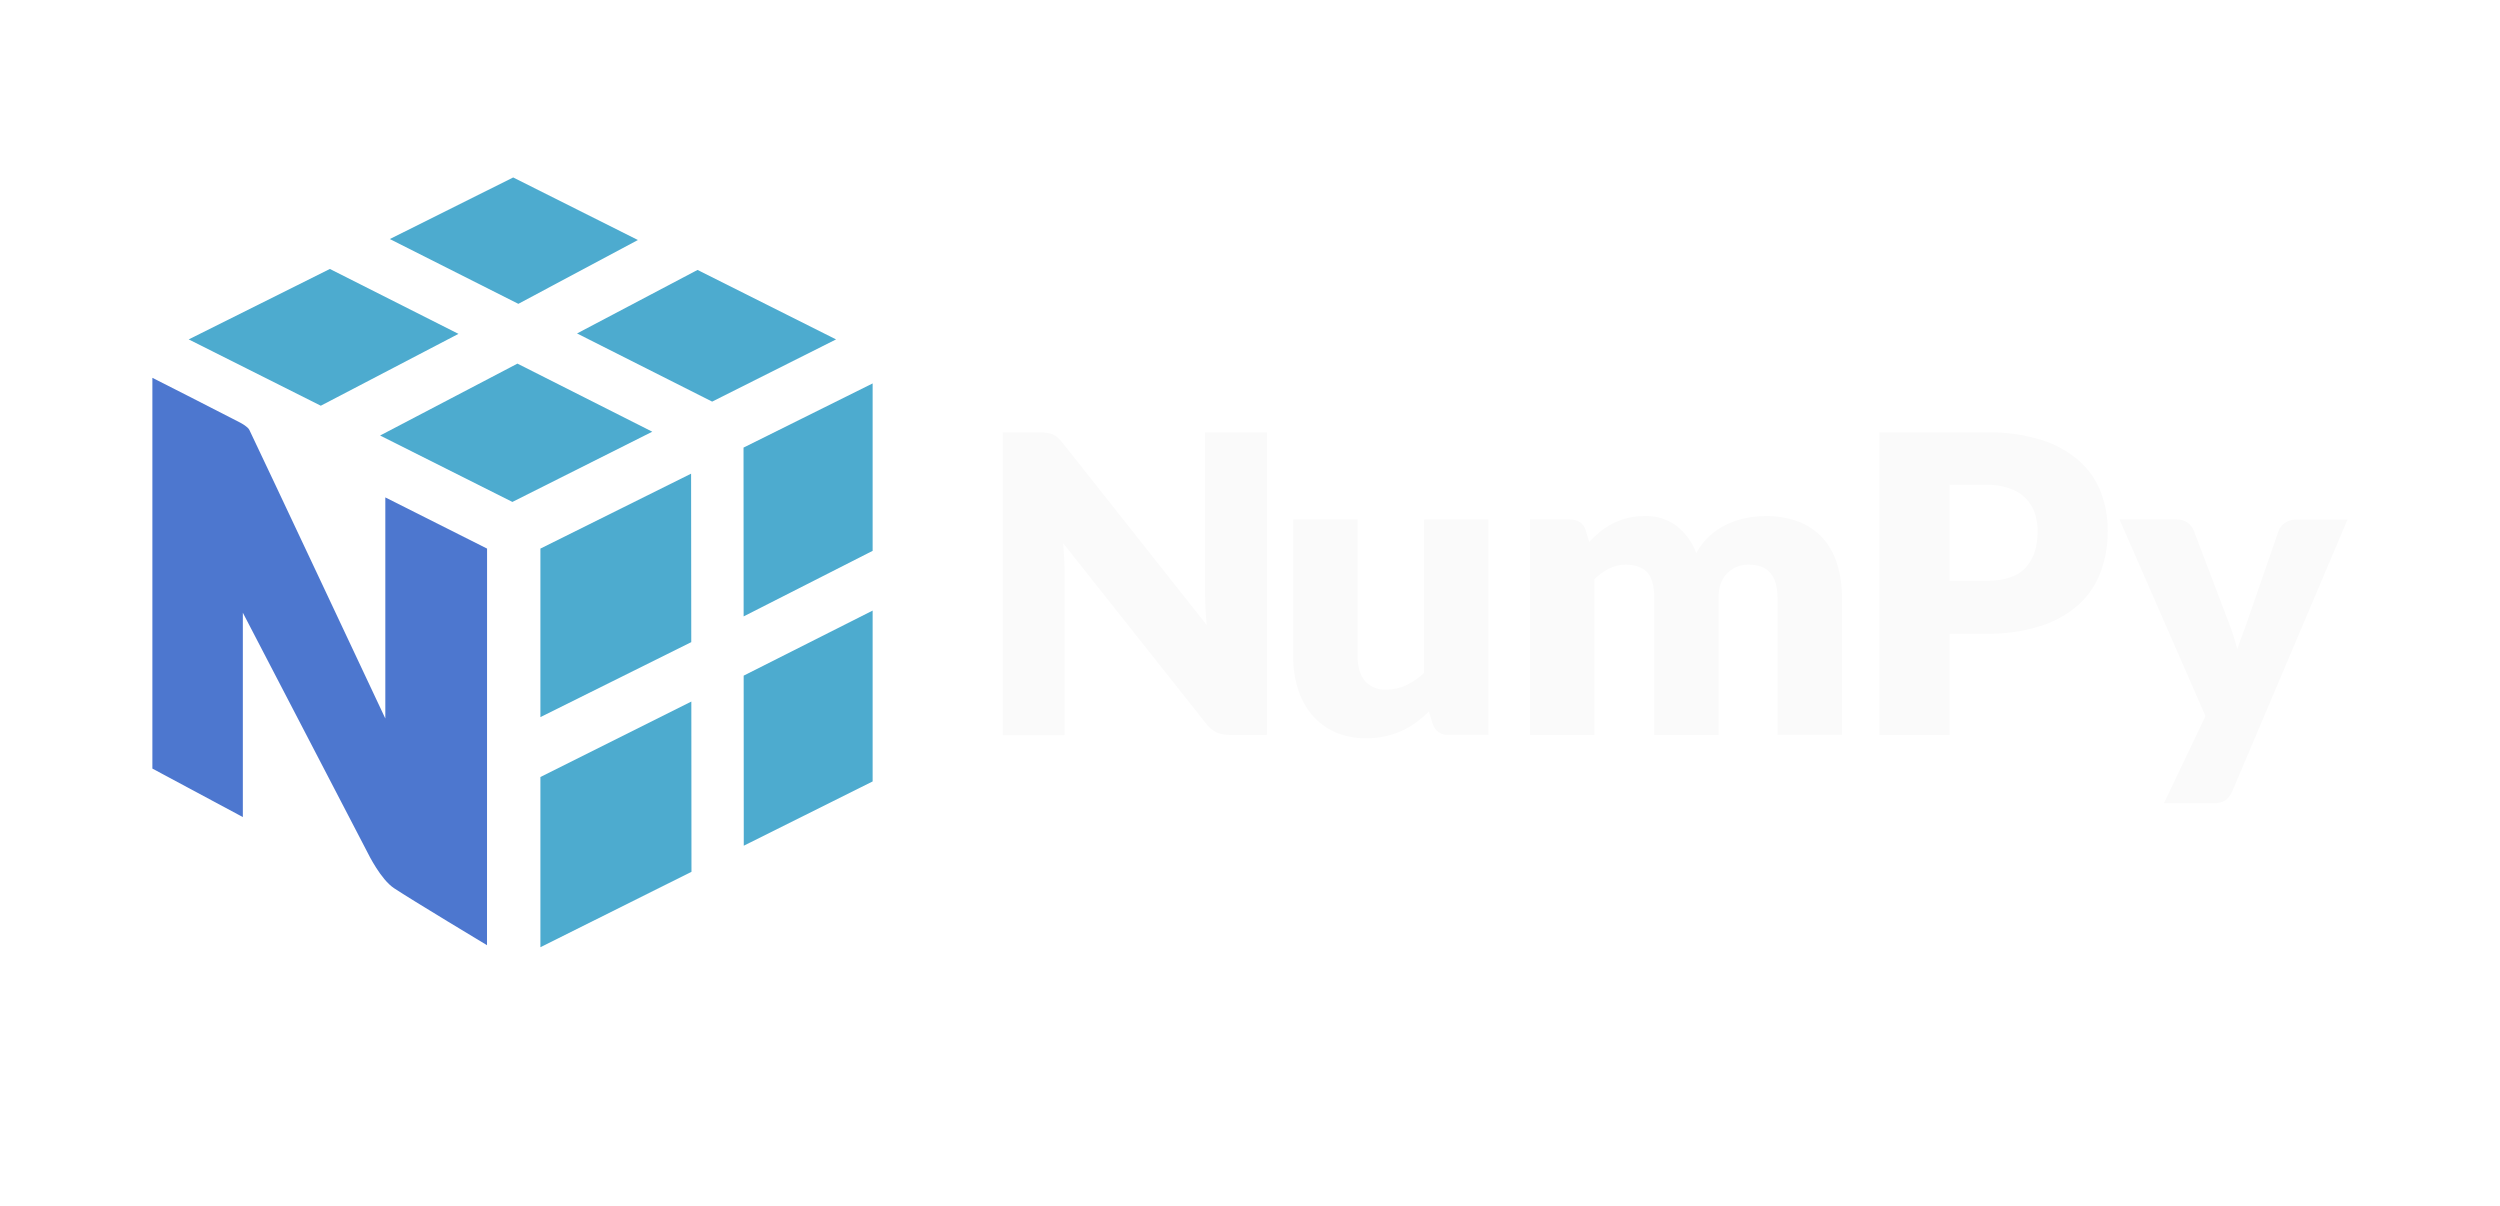
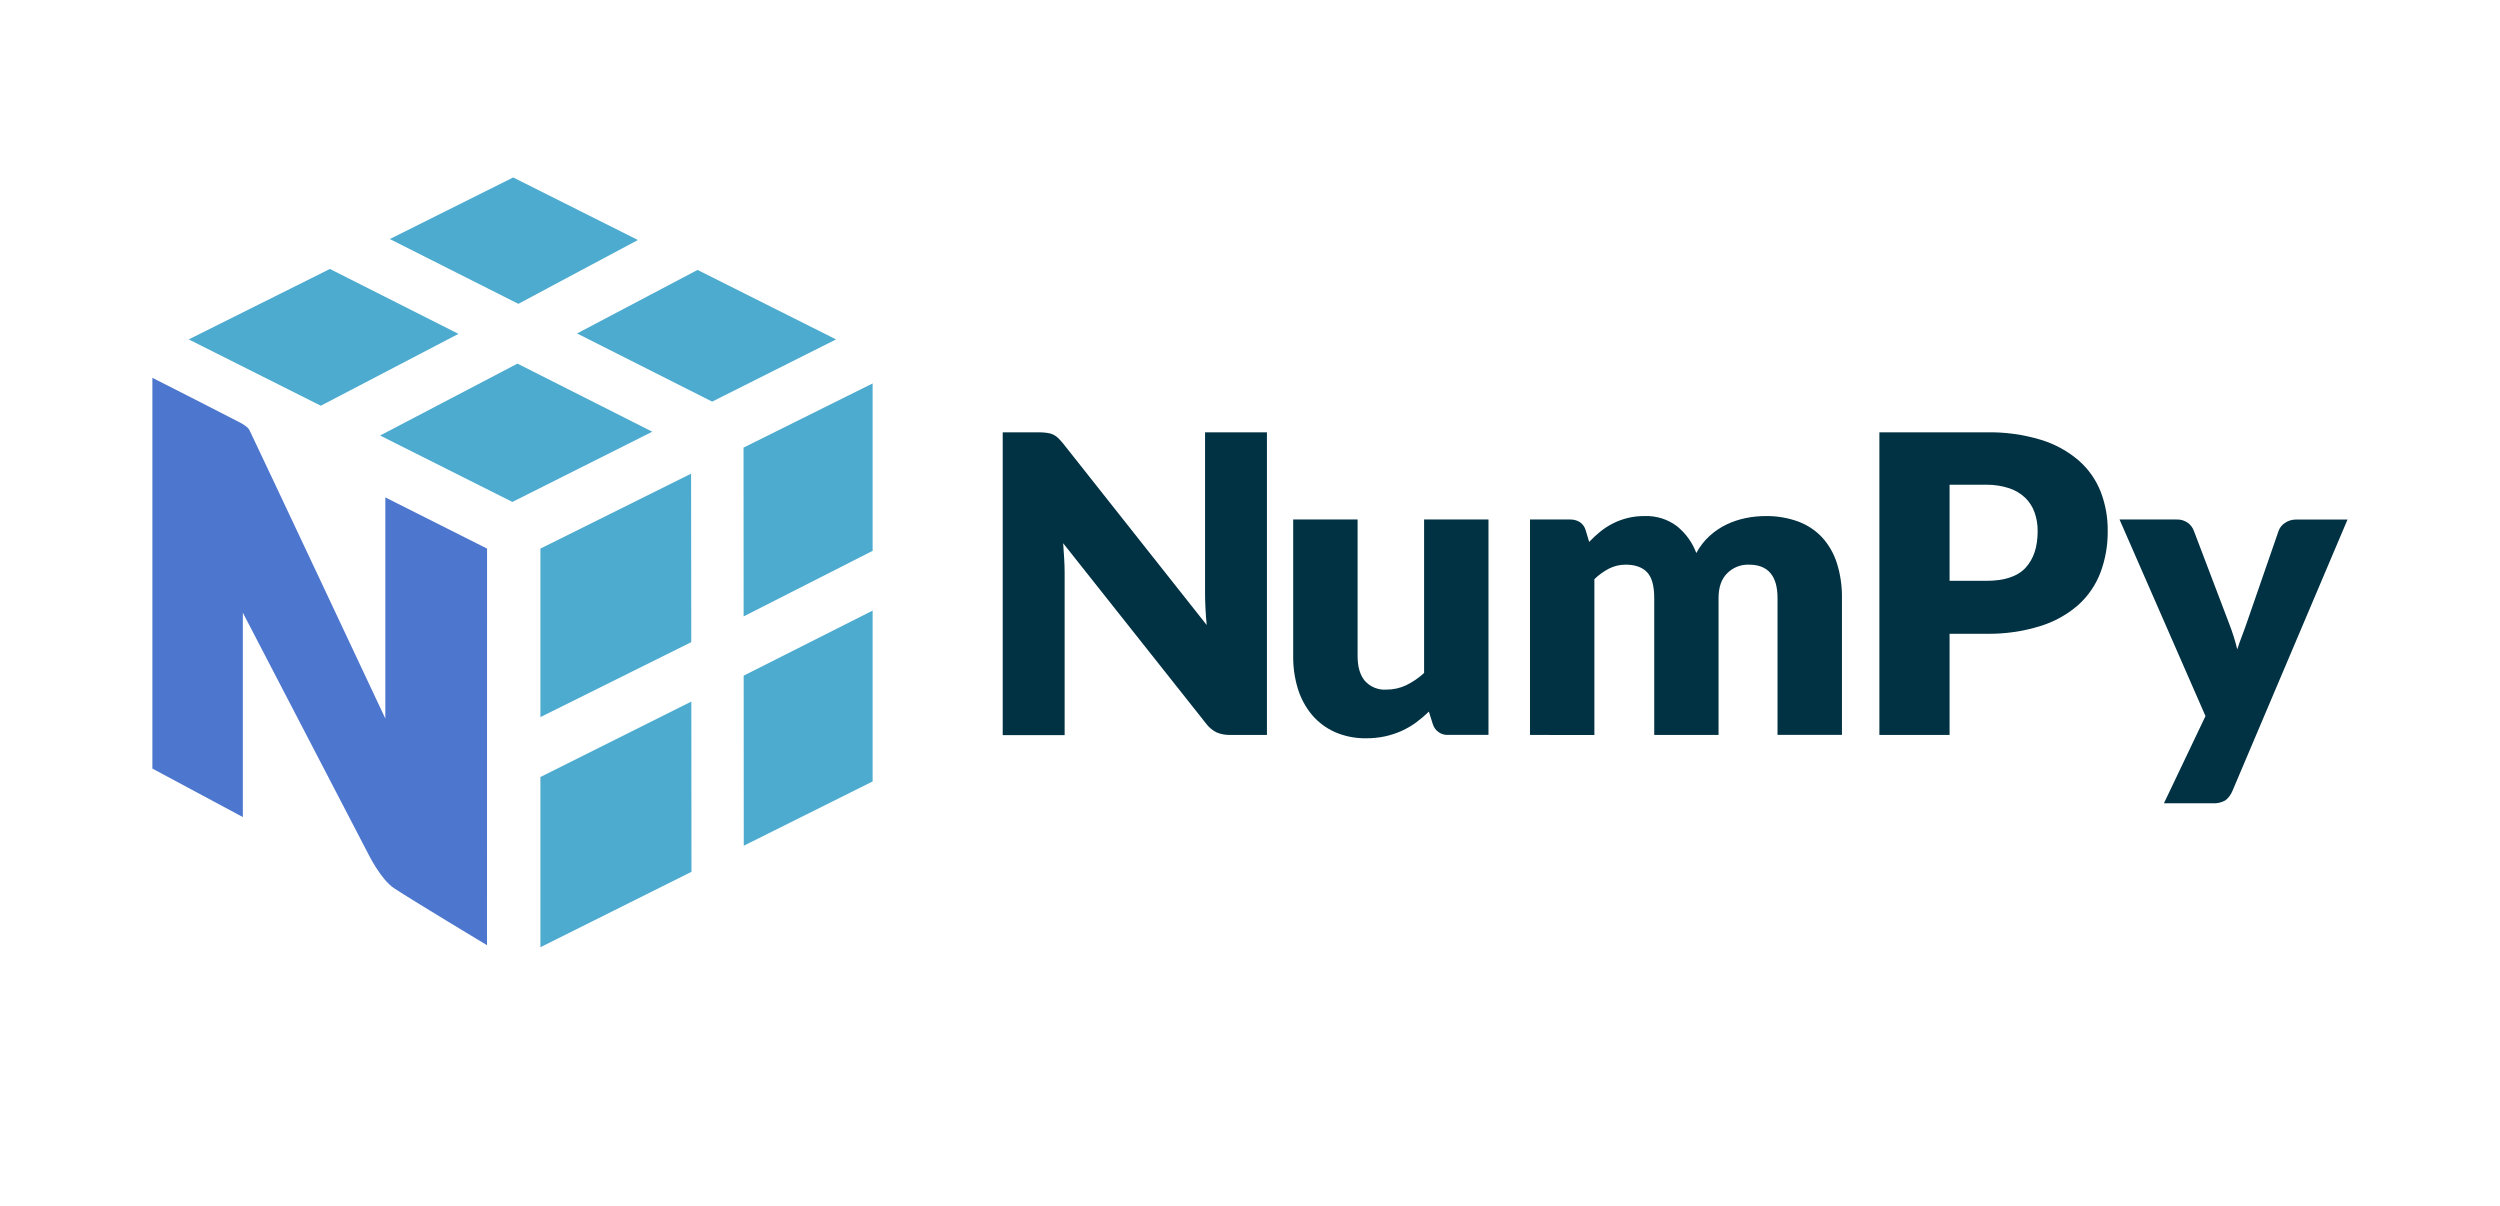
<svg xmlns="http://www.w3.org/2000/svg" fill="none" fill-rule="evenodd" stroke="black" stroke-width="0.501" stroke-linejoin="bevel" stroke-miterlimit="10" font-family="Times New Roman" font-size="16" style="font-variant-ligatures:none" version="1.1" overflow="visible" width="255.845pt" height="123.322pt" viewBox="0 -123.322 255.845 123.322">
  <defs>
	</defs>
  <g id="Layer 1" transform="scale(1 -1)">
-     <path d="M 107.188,79.018 C 107.386,78.994 107.58,78.94 107.762,78.859 C 107.941,78.774 108.106,78.663 108.252,78.529 C 108.44,78.349 108.616,78.158 108.78,77.955 L 123.492,59.358 C 123.432,59.95 123.393,60.531 123.364,61.088 C 123.336,61.644 123.322,62.176 123.322,62.672 L 123.322,79.079 L 129.655,79.079 L 129.655,48.109 L 125.913,48.109 C 125.433,48.095 124.956,48.182 124.513,48.364 C 124.073,48.581 123.693,48.902 123.407,49.3 L 108.801,67.73 C 108.847,67.195 108.879,66.667 108.907,66.149 C 108.936,65.632 108.953,65.146 108.953,64.692 L 108.953,48.091 L 102.616,48.091 L 102.616,79.079 L 106.398,79.079 C 106.662,79.076 106.926,79.056 107.188,79.018 Z" fill="#fafafa" stroke="none" stroke-width="0.354" fill-rule="nonzero" stroke-linejoin="miter" marker-start="none" marker-end="none" />
-     <path d="M 138.934,70.158 L 138.934,56.172 C 138.934,55.08 139.182,54.237 139.679,53.641 C 140.233,53.023 141.04,52.693 141.869,52.748 C 142.571,52.744 143.265,52.896 143.9,53.195 C 144.571,53.52 145.191,53.943 145.739,54.45 L 145.739,70.158 L 152.328,70.158 L 152.328,48.116 L 148.249,48.116 C 147.515,48.055 146.839,48.516 146.629,49.222 L 146.228,50.498 C 145.814,50.096 145.373,49.722 144.91,49.378 C 144.455,49.046 143.966,48.763 143.453,48.531 C 142.913,48.287 142.349,48.099 141.77,47.971 C 141.128,47.831 140.473,47.763 139.817,47.769 C 138.721,47.749 137.634,47.962 136.627,48.396 C 135.723,48.797 134.92,49.395 134.277,50.147 C 133.624,50.928 133.132,51.832 132.831,52.805 C 132.495,53.893 132.33,55.026 132.342,56.165 L 132.342,70.158 Z" fill="#fafafa" stroke="none" stroke-width="0.354" fill-rule="nonzero" stroke-linejoin="miter" marker-start="none" marker-end="none" />
-     <path d="M 156.578,48.109 L 156.578,70.158 L 160.661,70.158 C 161.024,70.171 161.384,70.075 161.692,69.881 C 161.978,69.682 162.185,69.388 162.277,69.052 L 162.631,67.861 C 162.989,68.24 163.371,68.596 163.776,68.924 C 164.175,69.245 164.606,69.522 165.063,69.754 C 166.067,70.263 167.18,70.522 168.306,70.509 C 169.494,70.555 170.661,70.191 171.612,69.477 C 172.508,68.755 173.194,67.805 173.597,66.727 C 173.947,67.379 174.403,67.969 174.948,68.471 C 175.463,68.94 176.043,69.333 176.67,69.637 C 177.291,69.936 177.947,70.157 178.623,70.296 C 179.299,70.437 179.988,70.508 180.679,70.509 C 181.822,70.528 182.96,70.337 184.035,69.945 C 184.97,69.598 185.811,69.037 186.491,68.308 C 187.174,67.546 187.685,66.647 187.99,65.671 C 188.347,64.524 188.519,63.327 188.501,62.126 L 188.501,48.119 L 181.908,48.119 L 181.908,62.116 C 181.908,64.398 180.931,65.538 178.977,65.536 C 178.146,65.563 177.341,65.243 176.755,64.653 C 176.167,64.07 175.873,63.224 175.873,62.116 L 175.873,48.109 L 169.291,48.109 L 169.291,62.116 C 169.291,63.378 169.043,64.264 168.547,64.774 C 168.05,65.284 167.32,65.536 166.356,65.536 C 165.769,65.537 165.19,65.4 164.666,65.135 C 164.115,64.85 163.61,64.484 163.166,64.051 L 163.166,48.102 Z" fill="#fafafa" stroke="none" stroke-width="0.354" fill-rule="nonzero" stroke-linejoin="miter" marker-start="none" marker-end="none" />
-     <path d="M 199.516,58.462 L 199.516,48.109 L 192.332,48.109 L 192.332,79.079 L 203.255,79.079 C 205.159,79.121 207.058,78.861 208.88,78.309 C 210.302,77.874 211.618,77.15 212.747,76.183 C 213.741,75.307 214.51,74.206 214.991,72.972 C 215.476,71.697 215.716,70.342 215.699,68.977 C 215.716,67.526 215.464,66.084 214.955,64.724 C 214.472,63.453 213.692,62.316 212.68,61.407 C 211.553,60.424 210.232,59.69 208.802,59.252 C 207.007,58.695 205.135,58.429 203.255,58.462 Z M 199.516,63.881 L 203.255,63.881 C 205.127,63.881 206.474,64.324 207.296,65.221 C 208.118,66.117 208.529,67.347 208.529,68.96 C 208.538,69.619 208.43,70.274 208.21,70.895 C 208.007,71.462 207.676,71.975 207.243,72.394 C 206.774,72.832 206.215,73.162 205.605,73.362 C 204.847,73.607 204.053,73.726 203.255,73.716 L 199.516,73.716 Z" fill="#fafafa" stroke="none" stroke-width="0.354" fill-rule="nonzero" stroke-linejoin="miter" marker-start="none" marker-end="none" />
-     <path d="M 228.466,42.388 C 228.316,42.012 228.072,41.68 227.757,41.424 C 227.345,41.186 226.87,41.078 226.396,41.116 L 221.452,41.116 L 225.705,50.04 L 216.908,70.158 L 222.731,70.158 C 223.157,70.179 223.577,70.054 223.922,69.803 C 224.192,69.595 224.398,69.315 224.517,68.995 L 228.129,59.493 C 228.463,58.637 228.74,57.759 228.958,56.867 C 229.1,57.32 229.256,57.767 229.426,58.203 C 229.596,58.639 229.759,59.089 229.915,59.543 L 233.19,69.002 C 233.314,69.343 233.55,69.632 233.86,69.821 C 234.174,70.034 234.544,70.148 234.923,70.151 L 240.24,70.151 Z" fill="#fafafa" stroke="none" stroke-width="0.354" fill-rule="nonzero" stroke-linejoin="miter" marker-start="none" marker-end="none" />
+     <path d="M 107.188,79.018 C 107.386,78.994 107.58,78.94 107.762,78.859 C 107.941,78.774 108.106,78.663 108.252,78.529 C 108.44,78.349 108.616,78.158 108.78,77.955 L 123.492,59.358 C 123.432,59.95 123.393,60.531 123.364,61.088 C 123.336,61.644 123.322,62.176 123.322,62.672 L 123.322,79.079 L 129.655,79.079 L 129.655,48.109 L 125.913,48.109 C 125.433,48.095 124.956,48.182 124.513,48.364 C 124.073,48.581 123.693,48.902 123.407,49.3 L 108.801,67.73 C 108.847,67.195 108.879,66.667 108.907,66.149 C 108.936,65.632 108.953,65.146 108.953,64.692 L 108.953,48.091 L 102.616,48.091 L 102.616,79.079 L 106.398,79.079 C 106.662,79.076 106.926,79.056 107.188,79.018 Z" fill="#013243" stroke="none" stroke-width="0.354" fill-rule="nonzero" stroke-linejoin="miter" marker-start="none" marker-end="none" />
+     <path d="M 138.934,70.158 L 138.934,56.172 C 138.934,55.08 139.182,54.237 139.679,53.641 C 140.233,53.023 141.04,52.693 141.869,52.748 C 142.571,52.744 143.265,52.896 143.9,53.195 C 144.571,53.52 145.191,53.943 145.739,54.45 L 145.739,70.158 L 152.328,70.158 L 152.328,48.116 L 148.249,48.116 C 147.515,48.055 146.839,48.516 146.629,49.222 L 146.228,50.498 C 145.814,50.096 145.373,49.722 144.91,49.378 C 144.455,49.046 143.966,48.763 143.453,48.531 C 142.913,48.287 142.349,48.099 141.77,47.971 C 141.128,47.831 140.473,47.763 139.817,47.769 C 138.721,47.749 137.634,47.962 136.627,48.396 C 135.723,48.797 134.92,49.395 134.277,50.147 C 133.624,50.928 133.132,51.832 132.831,52.805 C 132.495,53.893 132.33,55.026 132.342,56.165 L 132.342,70.158 Z" fill="#013243" stroke="none" stroke-width="0.354" fill-rule="nonzero" stroke-linejoin="miter" marker-start="none" marker-end="none" />
+     <path d="M 156.578,48.109 L 156.578,70.158 L 160.661,70.158 C 161.024,70.171 161.384,70.075 161.692,69.881 C 161.978,69.682 162.185,69.388 162.277,69.052 L 162.631,67.861 C 162.989,68.24 163.371,68.596 163.776,68.924 C 164.175,69.245 164.606,69.522 165.063,69.754 C 166.067,70.263 167.18,70.522 168.306,70.509 C 169.494,70.555 170.661,70.191 171.612,69.477 C 172.508,68.755 173.194,67.805 173.597,66.727 C 173.947,67.379 174.403,67.969 174.948,68.471 C 175.463,68.94 176.043,69.333 176.67,69.637 C 177.291,69.936 177.947,70.157 178.623,70.296 C 179.299,70.437 179.988,70.508 180.679,70.509 C 181.822,70.528 182.96,70.337 184.035,69.945 C 184.97,69.598 185.811,69.037 186.491,68.308 C 187.174,67.546 187.685,66.647 187.99,65.671 C 188.347,64.524 188.519,63.327 188.501,62.126 L 188.501,48.119 L 181.908,48.119 L 181.908,62.116 C 181.908,64.398 180.931,65.538 178.977,65.536 C 178.146,65.563 177.341,65.243 176.755,64.653 C 176.167,64.07 175.873,63.224 175.873,62.116 L 175.873,48.109 L 169.291,48.109 L 169.291,62.116 C 169.291,63.378 169.043,64.264 168.547,64.774 C 168.05,65.284 167.32,65.536 166.356,65.536 C 165.769,65.537 165.19,65.4 164.666,65.135 C 164.115,64.85 163.61,64.484 163.166,64.051 L 163.166,48.102 Z" fill="#013243" stroke="none" stroke-width="0.354" fill-rule="nonzero" stroke-linejoin="miter" marker-start="none" marker-end="none" />
+     <path d="M 199.516,58.462 L 199.516,48.109 L 192.332,48.109 L 192.332,79.079 L 203.255,79.079 C 205.159,79.121 207.058,78.861 208.88,78.309 C 210.302,77.874 211.618,77.15 212.747,76.183 C 213.741,75.307 214.51,74.206 214.991,72.972 C 215.476,71.697 215.716,70.342 215.699,68.977 C 215.716,67.526 215.464,66.084 214.955,64.724 C 214.472,63.453 213.692,62.316 212.68,61.407 C 211.553,60.424 210.232,59.69 208.802,59.252 C 207.007,58.695 205.135,58.429 203.255,58.462 Z M 199.516,63.881 L 203.255,63.881 C 205.127,63.881 206.474,64.324 207.296,65.221 C 208.118,66.117 208.529,67.347 208.529,68.96 C 208.538,69.619 208.43,70.274 208.21,70.895 C 208.007,71.462 207.676,71.975 207.243,72.394 C 206.774,72.832 206.215,73.162 205.605,73.362 C 204.847,73.607 204.053,73.726 203.255,73.716 L 199.516,73.716 Z" fill="#013243" stroke="none" stroke-width="0.354" fill-rule="nonzero" stroke-linejoin="miter" marker-start="none" marker-end="none" />
+     <path d="M 228.466,42.388 C 228.316,42.012 228.072,41.68 227.757,41.424 C 227.345,41.186 226.87,41.078 226.396,41.116 L 221.452,41.116 L 225.705,50.04 L 216.908,70.158 L 222.731,70.158 C 223.157,70.179 223.577,70.054 223.922,69.803 C 224.192,69.595 224.398,69.315 224.517,68.995 L 228.129,59.493 C 228.463,58.637 228.74,57.759 228.958,56.867 C 229.1,57.32 229.256,57.767 229.426,58.203 C 229.596,58.639 229.759,59.089 229.915,59.543 L 233.19,69.002 C 233.314,69.343 233.55,69.632 233.86,69.821 C 234.174,70.034 234.544,70.148 234.923,70.151 L 240.24,70.151 Z" fill="#013243" stroke="none" stroke-width="0.354" fill-rule="nonzero" stroke-linejoin="miter" marker-start="none" marker-end="none" />
    <path d="M 46.918,89.155 L 33.759,95.797 L 19.312,88.588 L 32.83,81.801 L 46.918,89.155 Z" fill="#4dabcf" stroke="none" stroke-width="0.354" fill-rule="nonzero" stroke-linejoin="miter" marker-start="none" marker-end="none" />
    <path d="M 52.954,86.11 L 66.752,79.142 L 52.437,71.955 L 38.898,78.752 L 52.954,86.11 Z" fill="#4dabcf" stroke="none" stroke-width="0.354" fill-rule="nonzero" stroke-linejoin="miter" marker-start="none" marker-end="none" />
    <path d="M 71.384,95.698 L 85.561,88.588 L 72.88,82.222 L 59.054,89.197 L 71.384,95.698 Z" fill="#4dabcf" stroke="none" stroke-width="0.354" fill-rule="nonzero" stroke-linejoin="miter" marker-start="none" marker-end="none" />
    <path d="M 65.281,98.76 L 52.518,105.161 L 39.894,98.859 L 53.046,92.228 L 65.281,98.76 Z" fill="#4dabcf" stroke="none" stroke-width="0.354" fill-rule="nonzero" stroke-linejoin="miter" marker-start="none" marker-end="none" />
    <path d="M 55.304,43.803 L 55.304,26.386 L 70.764,34.102 L 70.75,51.526 L 55.304,43.803 Z" fill="#4dabcf" stroke="none" stroke-width="0.354" fill-rule="nonzero" stroke-linejoin="miter" marker-start="none" marker-end="none" />
    <path d="M 70.743,57.607 L 70.725,74.847 L 55.304,67.18 L 55.304,49.934 L 70.743,57.607 Z" fill="#4dabcf" stroke="none" stroke-width="0.354" fill-rule="nonzero" stroke-linejoin="miter" marker-start="none" marker-end="none" />
    <path d="M 89.304,60.836 L 89.304,43.352 L 76.116,36.774 L 76.105,54.177 L 89.304,60.836 Z" fill="#4dabcf" stroke="none" stroke-width="0.354" fill-rule="nonzero" stroke-linejoin="miter" marker-start="none" marker-end="none" />
    <path d="M 89.304,66.95 L 89.304,84.083 L 76.091,77.516 L 76.102,60.241 L 89.304,66.95 Z" fill="#4dabcf" stroke="none" stroke-width="0.354" fill-rule="nonzero" stroke-linejoin="miter" marker-start="none" marker-end="none" />
    <path d="M 49.846,67.18 L 39.433,72.419 L 39.433,49.792 C 39.433,49.792 26.695,76.892 25.518,79.327 C 25.366,79.642 24.742,79.986 24.582,80.071 C 22.286,81.269 15.594,84.657 15.594,84.657 L 15.594,44.667 L 24.852,39.705 L 24.852,60.617 C 24.852,60.617 37.452,36.402 37.583,36.136 C 37.714,35.871 38.972,33.322 40.326,32.426 C 42.123,31.231 49.839,26.592 49.839,26.592 Z" fill="#4d77cf" stroke="none" stroke-width="0.354" fill-rule="nonzero" stroke-linejoin="miter" marker-start="none" marker-end="none" />
  </g>
</svg>
